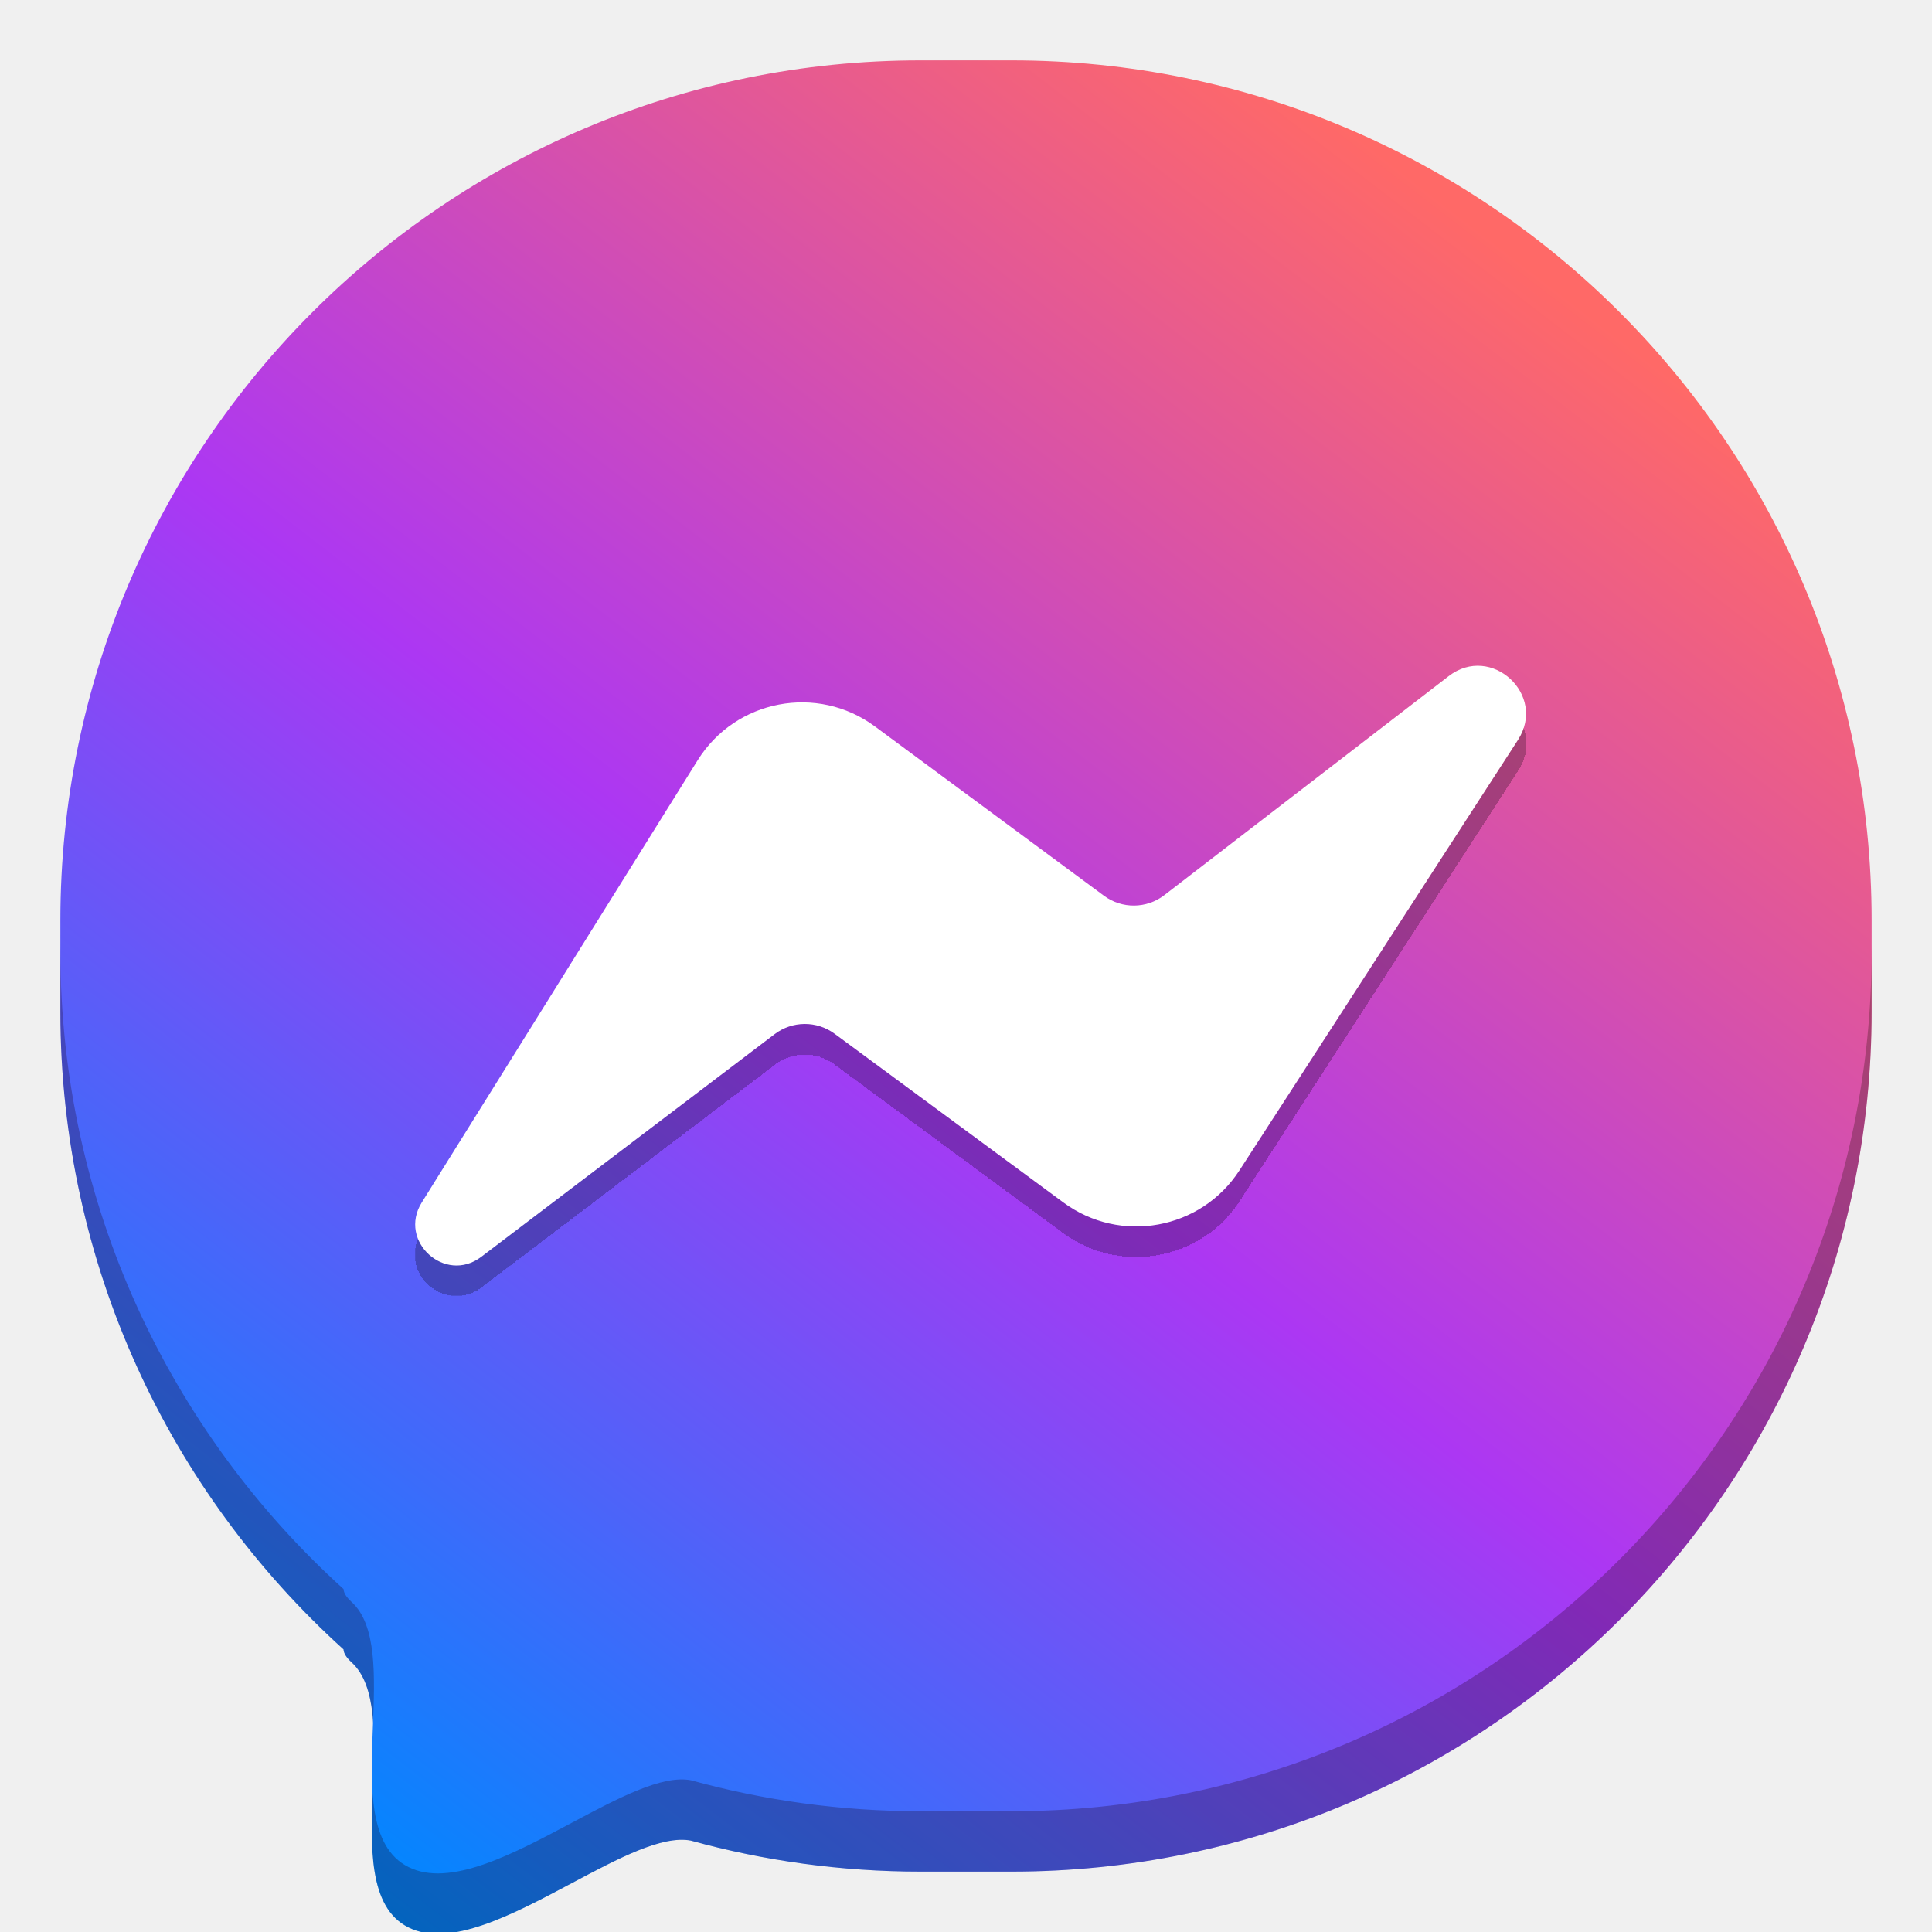
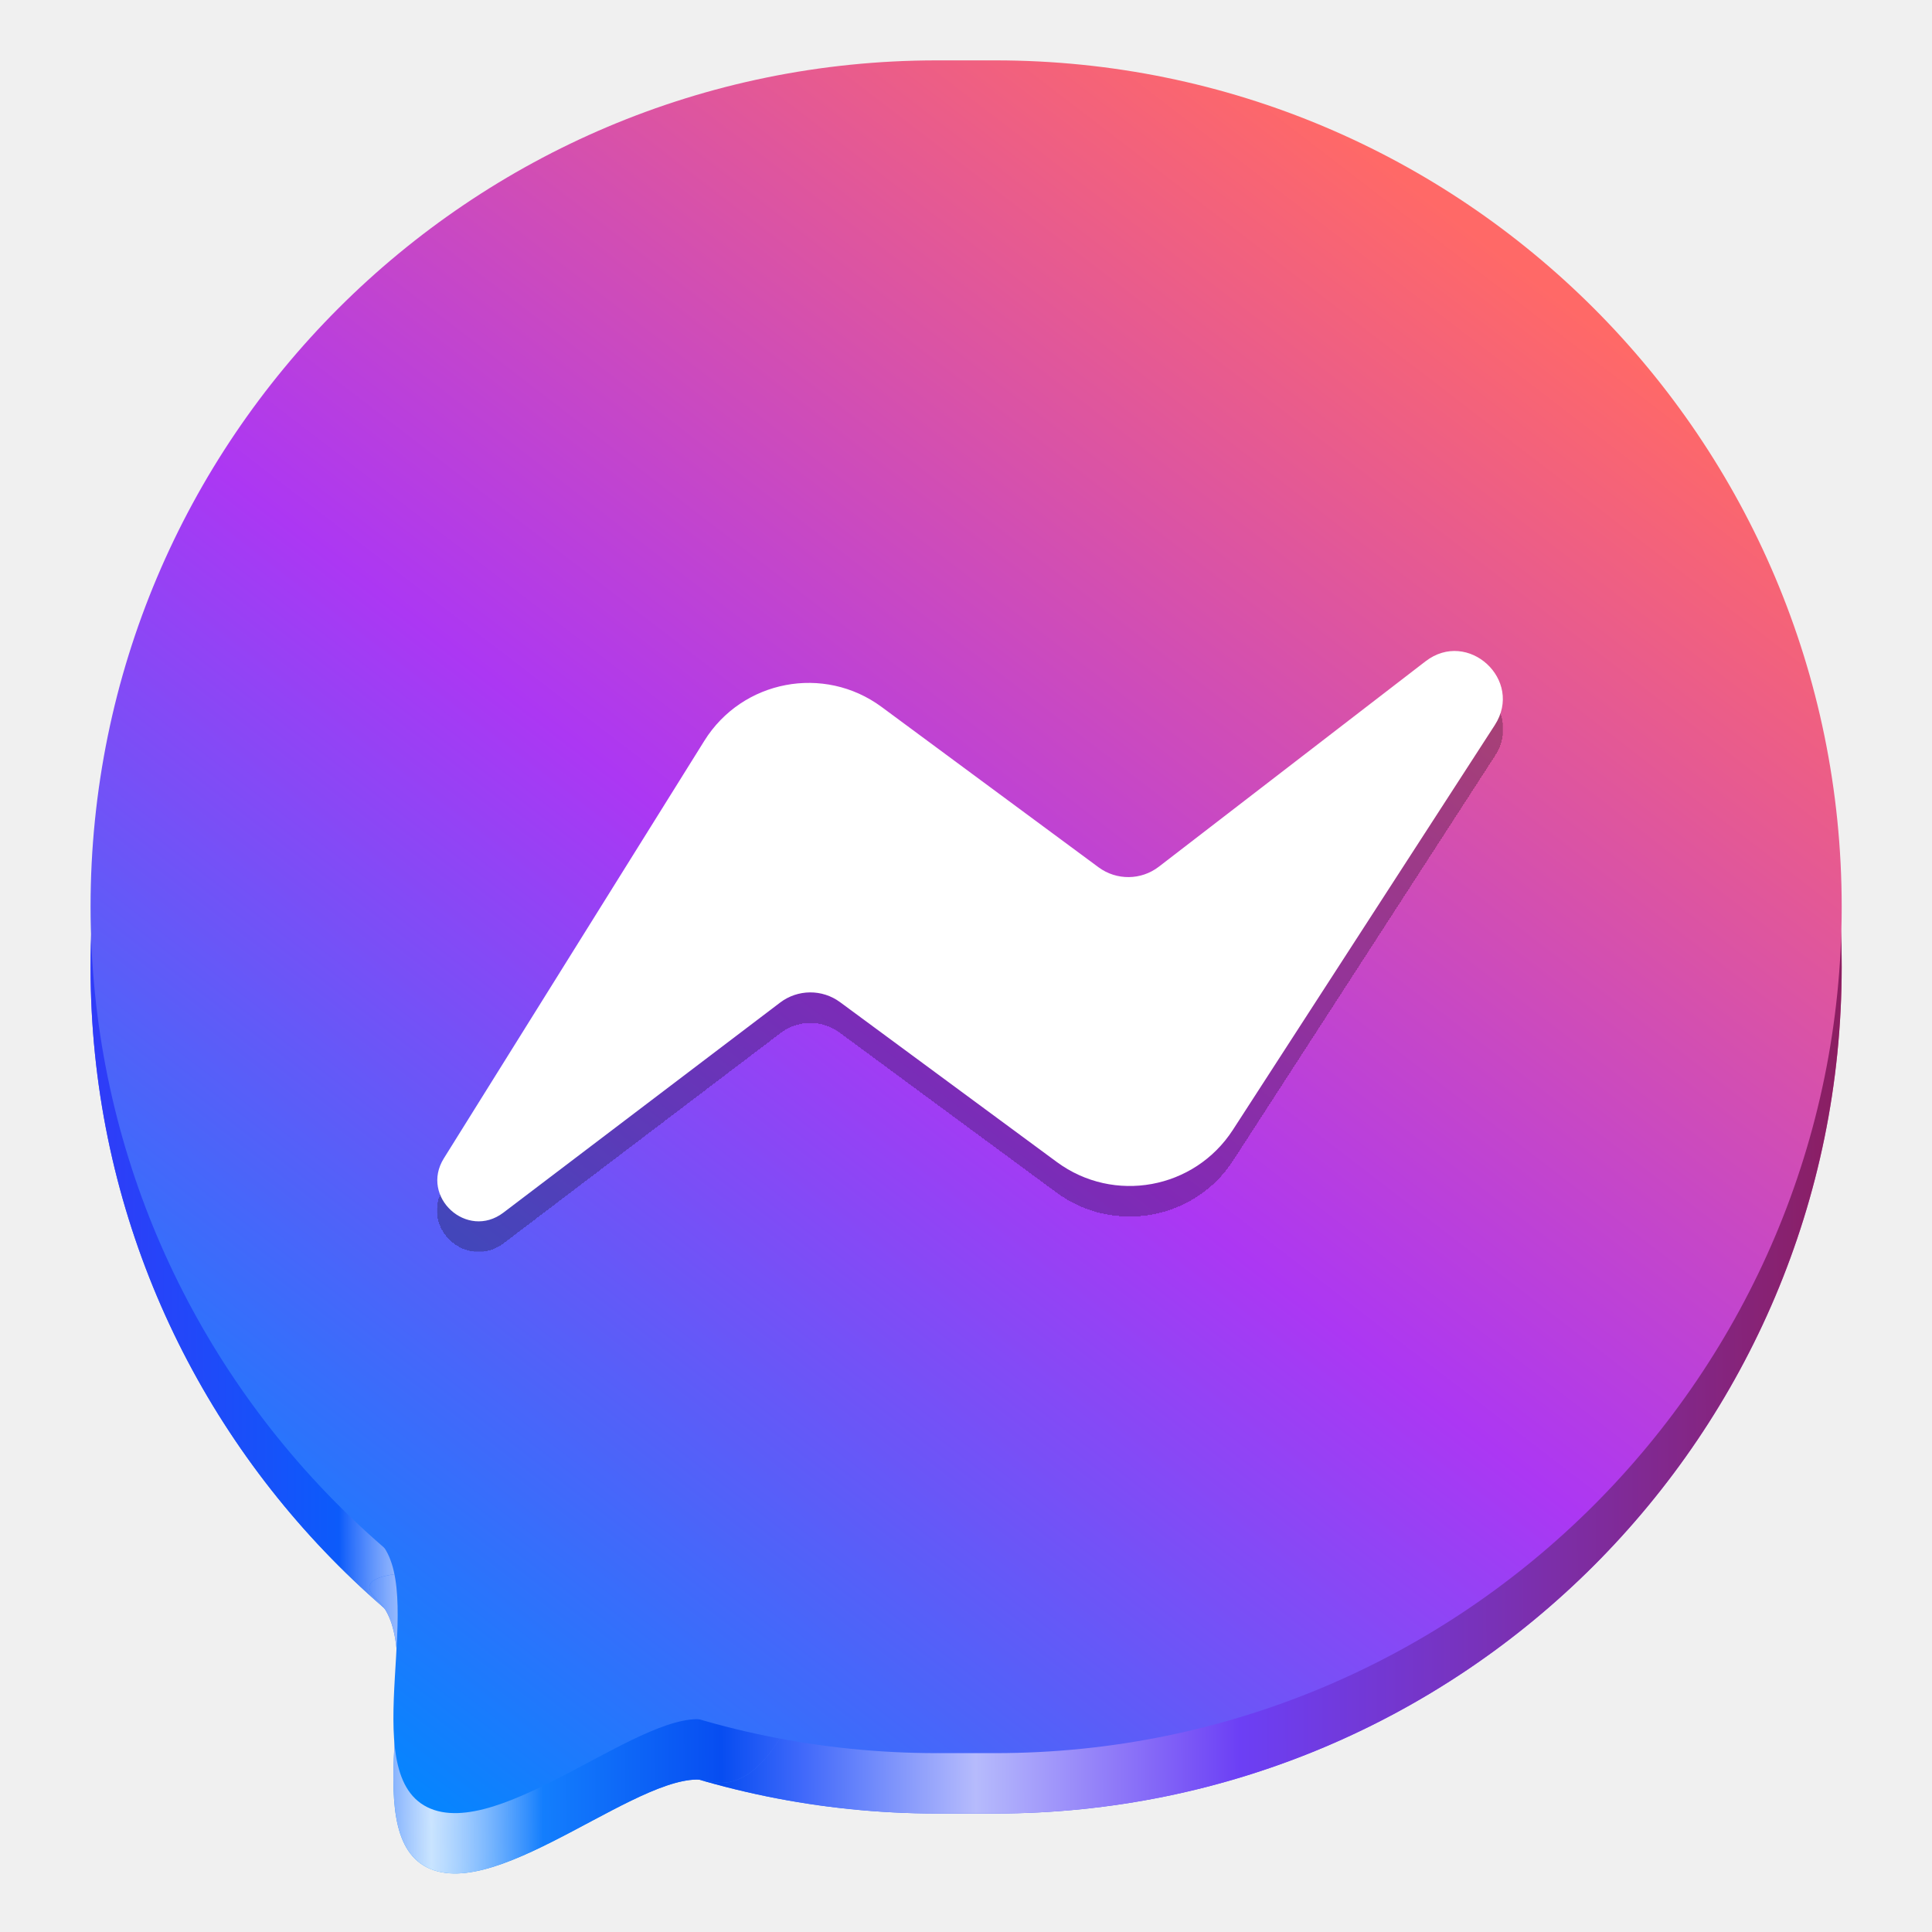
<svg xmlns="http://www.w3.org/2000/svg" width="128" height="128" viewBox="0 0 128 128" fill="none">
-   <g clip-path="url(#clip0)">
-     <circle opacity="0.1" cx="64" cy="64" r="58" stroke="black" stroke-width="4" />
-     <path fill-rule="evenodd" clip-rule="evenodd" d="M60.985 8C29.513 8 4 33.513 4 64.985V67.015C4 83.779 11.239 98.852 22.761 109.279C22.767 109.523 22.939 109.808 23.297 110.136C24.969 111.669 24.837 115.006 24.704 118.397C24.549 122.342 24.39 126.361 27.065 127.698C29.799 129.065 33.971 126.845 37.875 124.768C40.947 123.133 43.853 121.587 45.764 121.944C50.609 123.284 55.713 124 60.985 124H67.015C98.487 124 124 98.487 124 67.015V64.985C124 33.513 98.487 8 67.015 8H60.985Z" fill="url(#paint0_linear)" />
-     <path fill-rule="evenodd" clip-rule="evenodd" d="M60.985 8C29.513 8 4 33.513 4 64.985V67.015C4 83.779 11.239 98.852 22.761 109.279C22.767 109.523 22.939 109.808 23.297 110.136C24.969 111.669 24.837 115.006 24.704 118.397C24.549 122.342 24.39 126.361 27.065 127.698C29.799 129.065 33.971 126.845 37.875 124.768C40.947 123.133 43.853 121.587 45.764 121.944C50.609 123.284 55.713 124 60.985 124H67.015C98.487 124 124 98.487 124 67.015V64.985C124 33.513 98.487 8 67.015 8H60.985Z" fill="black" fill-opacity="0.25" />
-     <path fill-rule="evenodd" clip-rule="evenodd" d="M60.985 4C29.513 4 4 29.513 4 60.985V63.015C4 79.779 11.239 94.852 22.761 105.279C22.767 105.523 22.939 105.808 23.297 106.136C24.969 107.669 24.837 111.006 24.704 114.397C24.549 118.342 24.39 122.361 27.065 123.698C29.799 125.065 33.971 122.845 37.875 120.768C40.947 119.133 43.853 117.587 45.764 117.944C50.609 119.284 55.713 120 60.985 120H67.015C98.487 120 124 94.487 124 63.015V60.985C124 29.513 98.487 4 67.015 4H60.985Z" fill="url(#paint1_linear)" />
-     <g filter="url(#filter0_d)">
-       <path d="M95.98 44.795L77.138 59.307C75.965 60.211 74.334 60.227 73.143 59.347L57.968 48.13C54.149 45.308 48.736 46.339 46.222 50.368L27.941 79.671C26.346 82.228 29.484 85.091 31.884 83.269L51.32 68.516C52.492 67.626 54.11 67.615 55.294 68.488L70.452 79.667C74.228 82.452 79.57 81.477 82.119 77.538L100.569 49.023C102.502 46.036 98.798 42.624 95.98 44.795Z" fill="white" />
-     </g>
+   <path d="M6 64.075C6 33.106 31.106 8 62.075 8H65.942C96.911 8 122.017 33.106 122.017 64.075C122.017 95.044 96.911 120.15 65.942 120.15H62.075C31.106 120.15 6 95.044 6 64.075Z" fill="url(#paint0_linear)" />
+   <path d="M6 64.075C6 33.106 31.106 8 62.075 8H65.942C96.911 8 122.017 33.106 122.017 64.075C122.017 95.044 96.911 120.15 65.942 120.15H62.075C31.106 120.15 6 95.044 6 64.075Z" fill="url(#paint1_linear)" />
+   <path d="M47 118C42.919 116.834 33.109 126.13 28.3 123.725C23.49 121.321 28.498 109.206 25 106C20.785 102.136 42.972 105.312 54.826 106.818C53.855 111.191 51.081 119.166 47 118Z" fill="url(#paint2_linear)" />
+   <path d="M47 118C42.919 116.834 33.109 126.13 28.3 123.725C23.49 121.321 28.498 109.206 25 106C20.785 102.136 42.972 105.312 54.826 106.818C53.855 111.191 51.081 119.166 47 118Z" fill="url(#paint3_linear)" />
+   <path d="M6 60.075C6 29.106 31.106 4 62.075 4H65.942C96.911 4 122.017 29.106 122.017 60.075C122.017 91.044 96.911 116.15 65.942 116.15H62.075C31.106 116.15 6 91.044 6 60.075Z" fill="url(#paint4_linear)" />
+   <path d="M47 114C42.919 112.834 33.109 122.13 28.3 119.725C23.49 117.321 28.498 105.206 25 102C20.785 98.136 42.972 101.312 54.826 102.818C53.855 107.191 51.081 115.166 47 114Z" fill="url(#paint5_linear)" />
+   <g filter="url(#filter0_d)">
+     <path d="M94.442 43.815L76.777 57.421C75.603 58.325 73.973 58.341 72.781 57.46L58.412 46.839C54.593 44.017 49.179 45.048 46.666 49.077L29.406 76.744C27.811 79.301 30.948 82.164 33.349 80.342L51.684 66.424C52.855 65.534 54.473 65.523 55.657 66.396L70.015 76.985C73.791 79.77 79.133 78.795 81.682 74.856L99.032 48.043C100.964 45.056 97.261 41.644 94.442 43.815Z" fill="white" />
  </g>
  <defs>
-     <filter id="filter0_d" x="27.507" y="44.109" width="73.599" height="41.735" filterUnits="userSpaceOnUse" color-interpolation-filters="sRGB">
+     <filter id="filter0_d" x="28.971" y="43.129" width="70.596" height="39.789" filterUnits="userSpaceOnUse" color-interpolation-filters="sRGB">
      <feFlood flood-opacity="0" result="BackgroundImageFix" />
      <feColorMatrix in="SourceAlpha" type="matrix" values="0 0 0 0 0 0 0 0 0 0 0 0 0 0 0 0 0 0 127 0" />
      <feOffset dy="2" />
      <feColorMatrix type="matrix" values="0 0 0 0 0 0 0 0 0 0 0 0 0 0 0 0 0 0 0.25 0" />
      <feBlend mode="normal" in2="BackgroundImageFix" result="effect1_dropShadow" />
      <feBlend mode="normal" in="SourceGraphic" in2="effect1_dropShadow" result="shape" />
    </filter>
-     <linearGradient id="paint0_linear" x1="27.216" y1="127.989" x2="106.051" y2="25.328" gradientUnits="userSpaceOnUse">
+     <linearGradient id="paint0_linear" x1="28.445" y1="123.999" x2="104.658" y2="24.747" gradientUnits="userSpaceOnUse">
      <stop stop-color="#0585FE" />
      <stop offset="0.495" stop-color="#AC37F3" />
      <stop offset="1" stop-color="#FF6967" />
    </linearGradient>
-     <linearGradient id="paint1_linear" x1="27.216" y1="123.989" x2="106.051" y2="21.328" gradientUnits="userSpaceOnUse">
+     <linearGradient id="paint1_linear" x1="6" y1="79.5" x2="122" y2="79" gradientUnits="userSpaceOnUse">
+       <stop stop-color="#303BF8" />
+       <stop offset="0.141" stop-color="#0C5BFA" />
+       <stop offset="0.193" stop-color="white" stop-opacity="0.781" />
+       <stop offset="0.257" stop-color="#137EFD" />
+       <stop offset="0.359" stop-color="#074DF1" />
+       <stop offset="0.406" stop-color="#4169FA" />
+       <stop offset="0.504" stop-color="#B6BBFC" />
+       <stop offset="0.655" stop-color="#6C3FF5" />
+       <stop offset="1" stop-color="#8B1E61" />
+     </linearGradient>
+     <linearGradient id="paint2_linear" x1="28.445" y1="123.999" x2="104.658" y2="24.747" gradientUnits="userSpaceOnUse">
      <stop stop-color="#0585FE" />
      <stop offset="0.495" stop-color="#AC37F3" />
      <stop offset="1" stop-color="#FF6967" />
    </linearGradient>
-     <clipPath id="clip0">
-       <rect width="128" height="128" fill="white" />
-     </clipPath>
+     <linearGradient id="paint3_linear" x1="6" y1="79.5" x2="122" y2="79" gradientUnits="userSpaceOnUse">
+       <stop stop-color="#303BF8" />
+       <stop offset="0.141" stop-color="#0C5BFA" />
+       <stop offset="0.193" stop-color="white" stop-opacity="0.781" />
+       <stop offset="0.257" stop-color="#137EFD" />
+       <stop offset="0.359" stop-color="#074DF1" />
+       <stop offset="0.406" stop-color="#4169FA" />
+       <stop offset="0.504" stop-color="#B6BBFC" />
+       <stop offset="0.655" stop-color="#6C3FF5" />
+       <stop offset="1" stop-color="#8B1E61" />
+     </linearGradient>
+     <linearGradient id="paint4_linear" x1="28.445" y1="119.999" x2="104.658" y2="20.747" gradientUnits="userSpaceOnUse">
+       <stop stop-color="#0585FE" />
+       <stop offset="0.495" stop-color="#AC37F3" />
+       <stop offset="1" stop-color="#FF6967" />
+     </linearGradient>
+     <linearGradient id="paint5_linear" x1="28.445" y1="119.999" x2="104.658" y2="20.747" gradientUnits="userSpaceOnUse">
+       <stop stop-color="#0585FE" />
+       <stop offset="0.495" stop-color="#AC37F3" />
+       <stop offset="1" stop-color="#FF6967" />
+     </linearGradient>
  </defs>
</svg>
